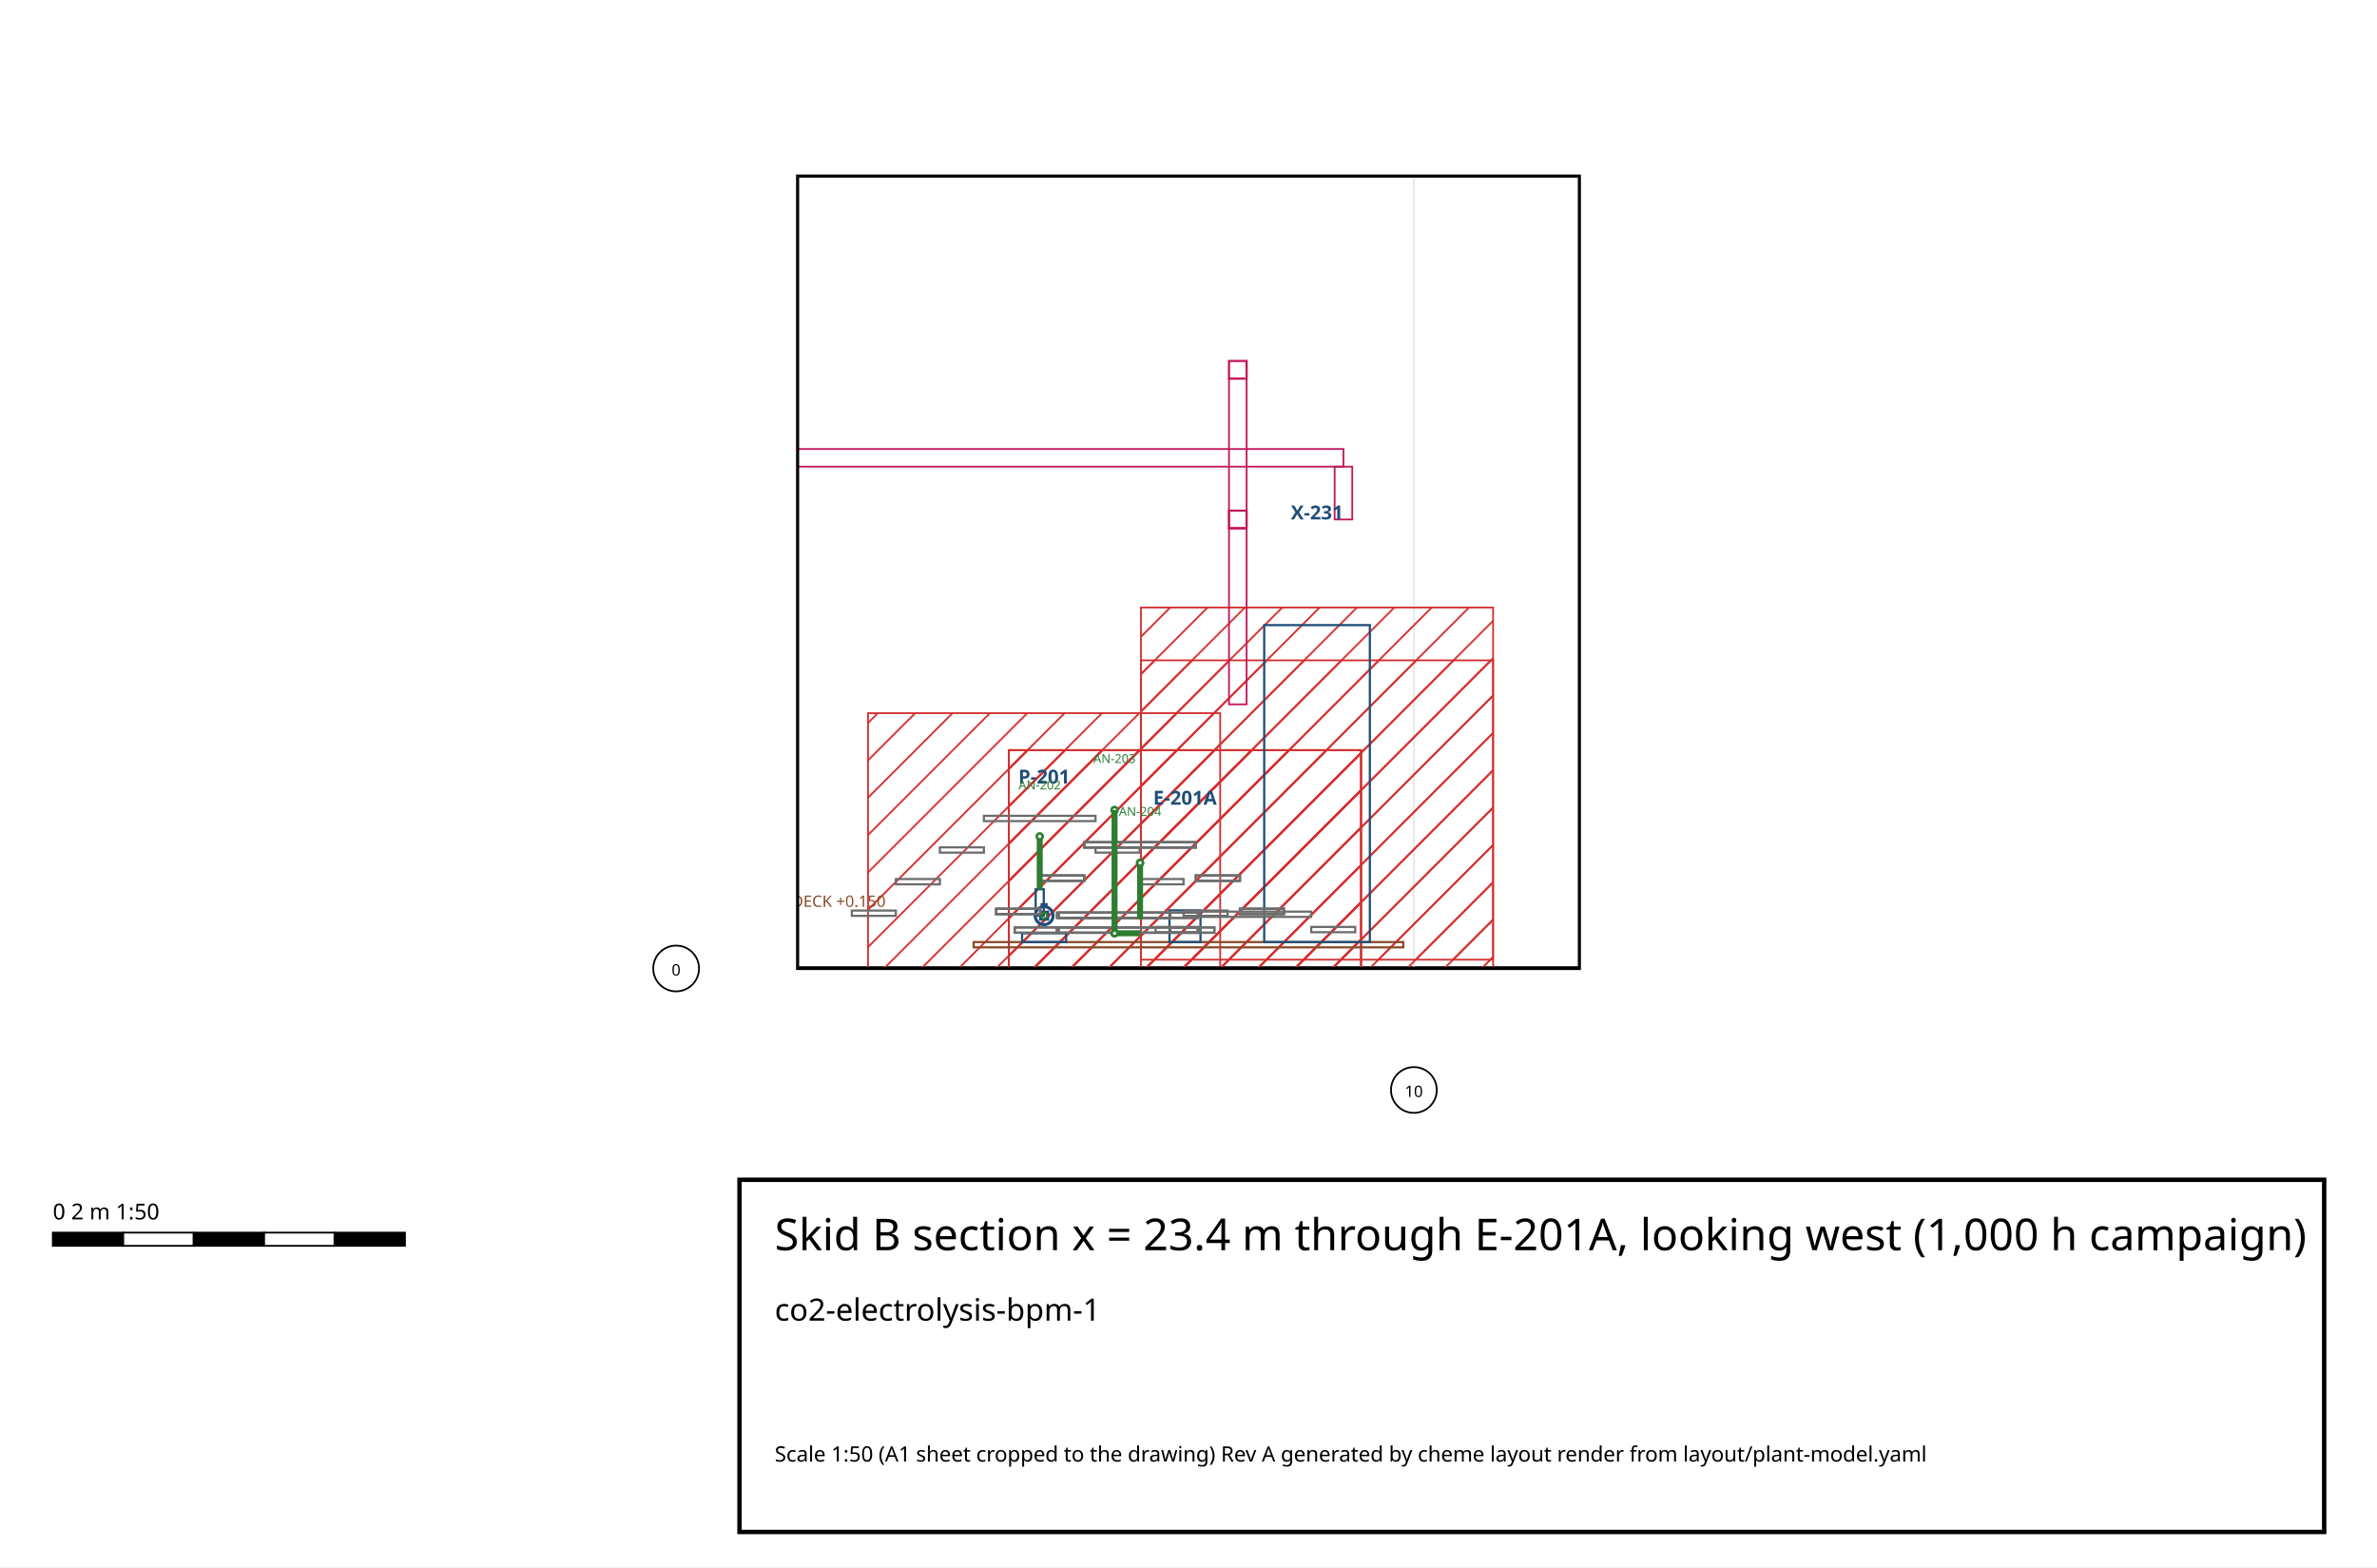
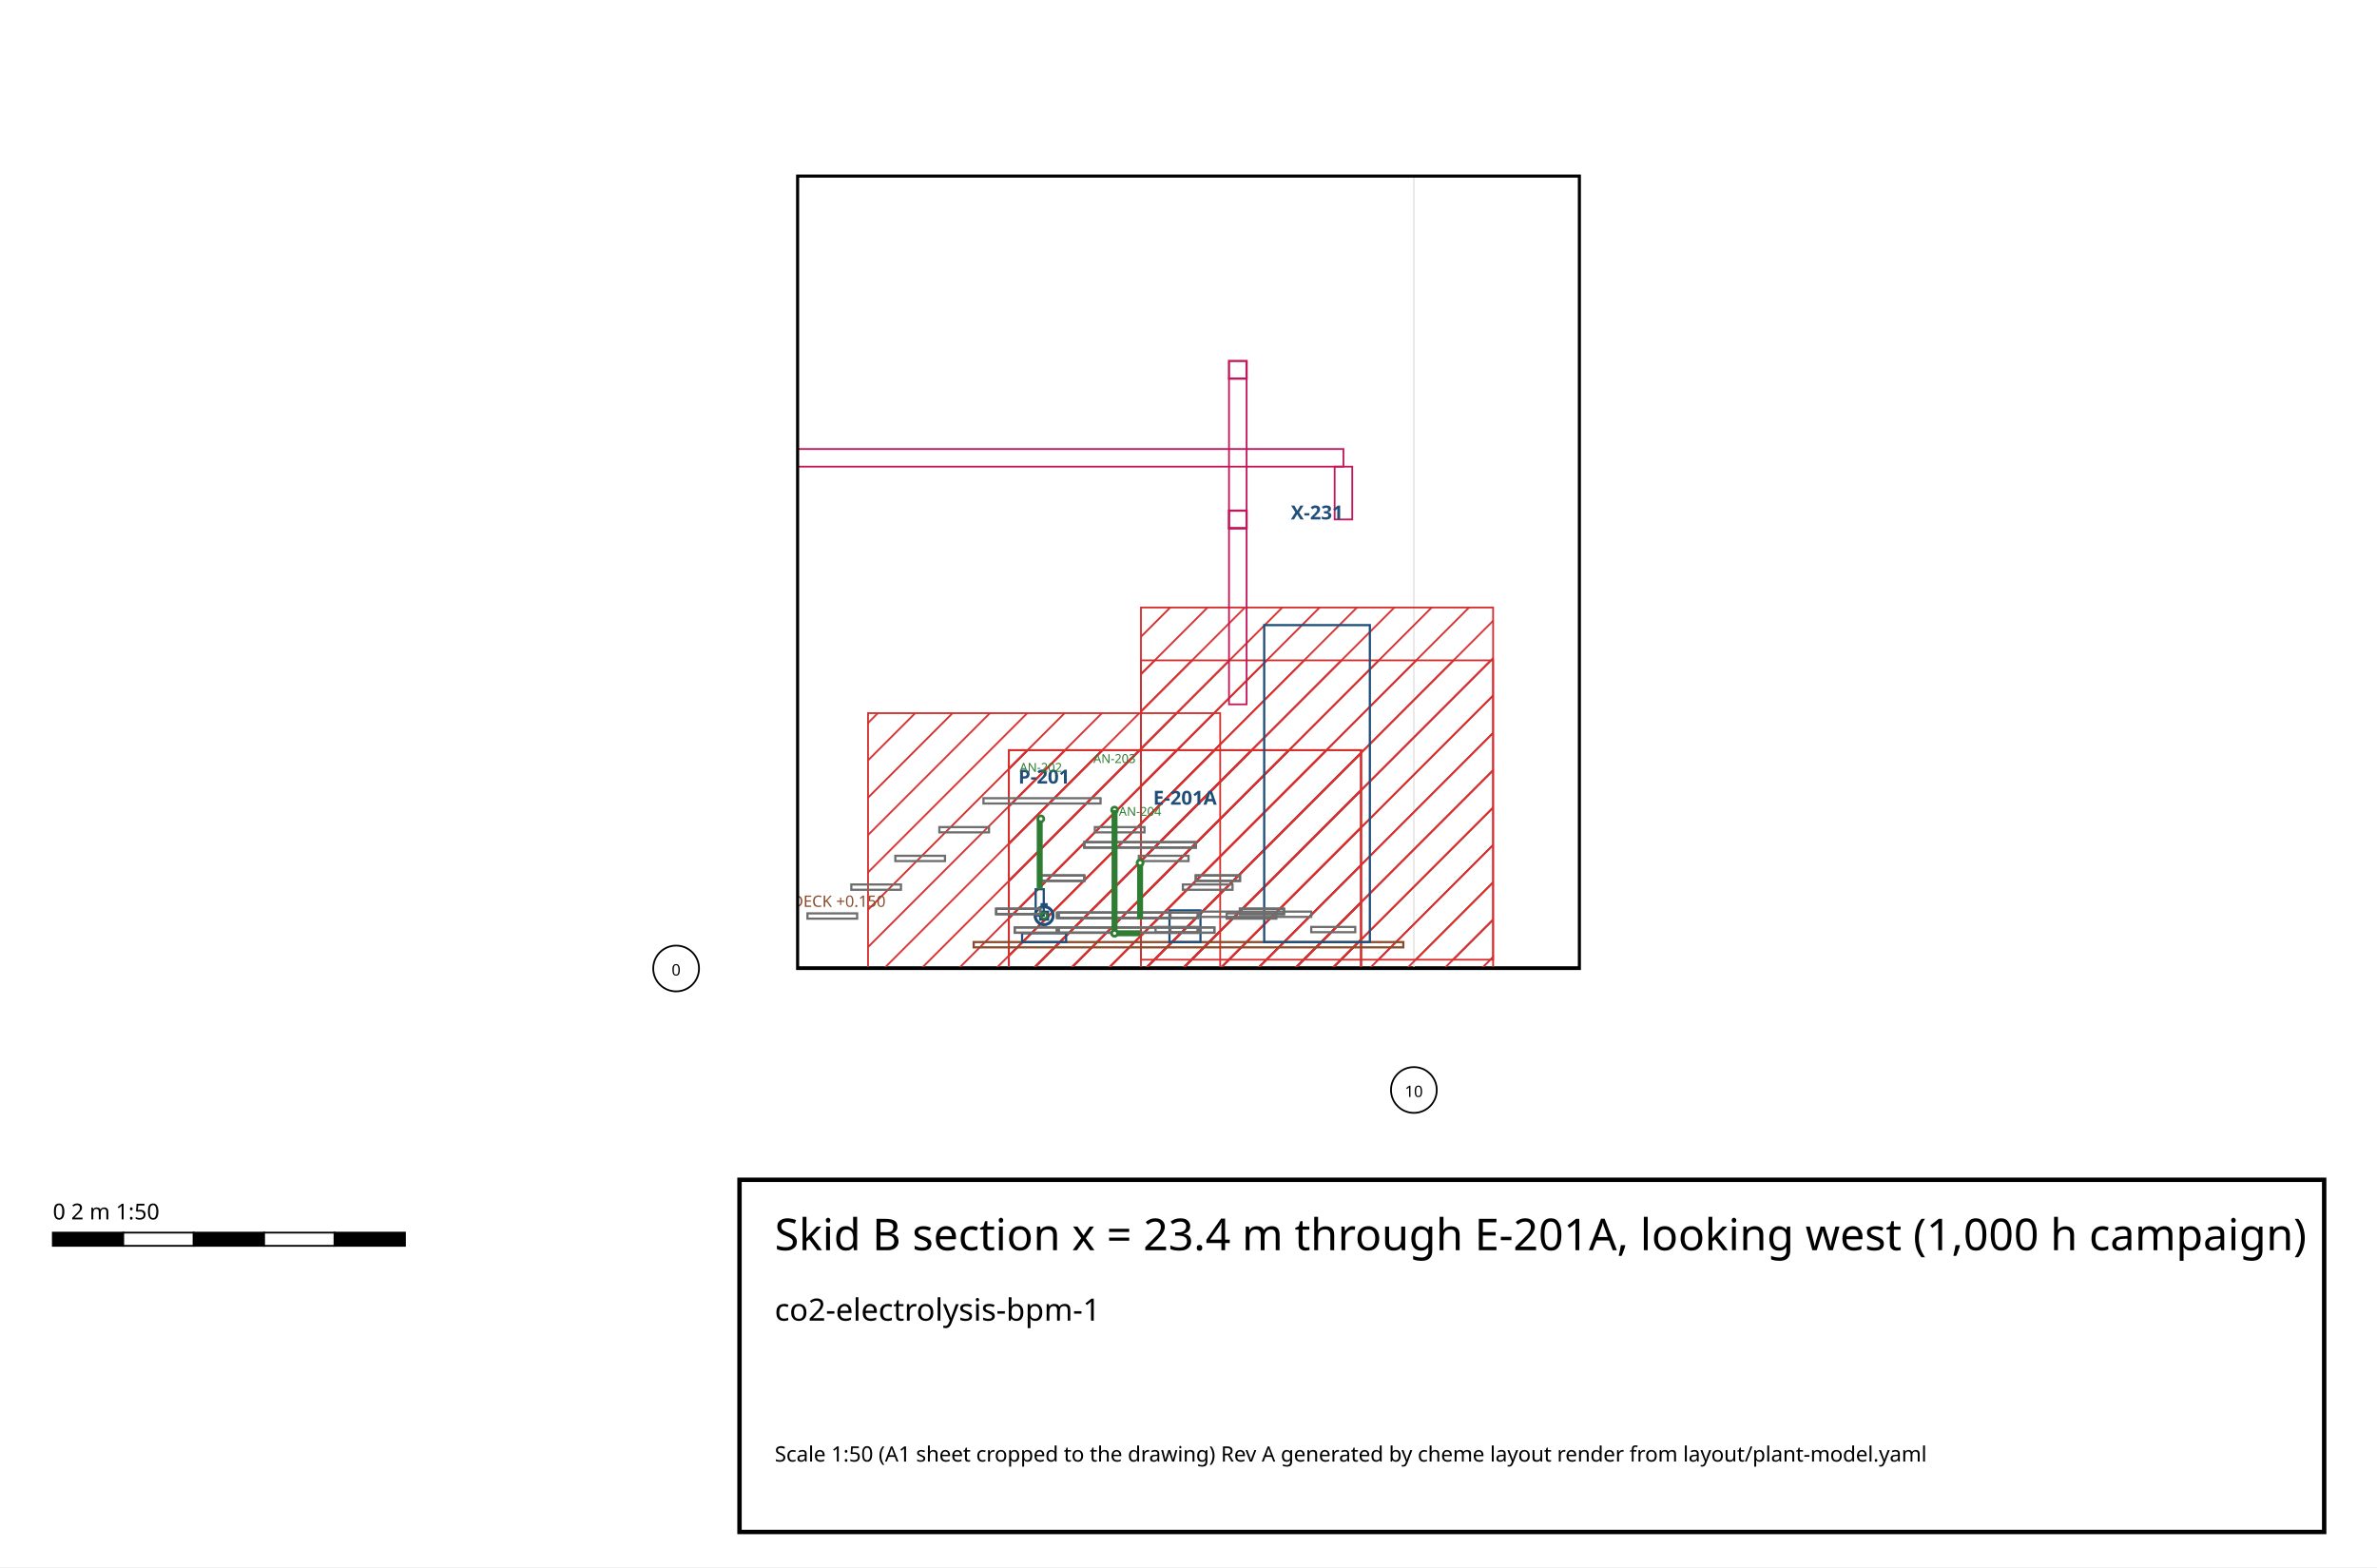
<svg xmlns="http://www.w3.org/2000/svg" width="270.00" height="178.00" viewBox="285.50 217.00 270.00 178.00">
  <defs>
    <pattern id="hatch-hazardous" width="3" height="3" patternUnits="userSpaceOnUse" patternTransform="rotate(45)">
      <line x1="0" y1="0" x2="0" y2="3" stroke="#d32f2f" stroke-width="0.4" />
    </pattern>
    <pattern id="hatch-oxygen_enriched" width="3" height="3" patternUnits="userSpaceOnUse" patternTransform="rotate(45)">
      <line x1="0" y1="0" x2="0" y2="3" stroke="#1976d2" stroke-width="0.4" />
    </pattern>
    <pattern id="hatch-oxygen_deficient" width="3" height="3" patternUnits="userSpaceOnUse" patternTransform="rotate(45)">
      <line x1="0" y1="0" x2="0" y2="3" stroke="#7b1fa2" stroke-width="0.4" />
    </pattern>
    <pattern id="hatch-keep_clear" width="3" height="3" patternUnits="userSpaceOnUse" patternTransform="rotate(45)">
      <line x1="0" y1="0" x2="0" y2="3" stroke="#ef6c00" stroke-width="0.4" />
    </pattern>
    <pattern id="hatch-laydown" width="3" height="3" patternUnits="userSpaceOnUse" patternTransform="rotate(45)">
      <line x1="0" y1="0" x2="0" y2="3" stroke="#8d6e63" stroke-width="0.4" />
    </pattern>
    <pattern id="hatch-maintenance" width="3" height="3" patternUnits="userSpaceOnUse" patternTransform="rotate(45)">
      <line x1="0" y1="0" x2="0" y2="3" stroke="#f9a825" stroke-width="0.4" />
    </pattern>
    <pattern id="hatch-escape" width="3" height="3" patternUnits="userSpaceOnUse" patternTransform="rotate(45)">
      <line x1="0" y1="0" x2="0" y2="3" stroke="#2e7d32" stroke-width="0.4" />
    </pattern>
    <clipPath id="area">
      <rect x="376.10" y="237.00" width="88.80" height="90.00" />
    </clipPath>
  </defs>
  <rect x="285.50" y="217.00" width="270.00" height="178.00" fill="#ffffff" />
  <g id="drawing" clip-path="url(#area)">
    <g id="grid">
      <polyline points="376.10,327.00 464.90,327.00" fill="none" stroke="#000" stroke-width="0.50" stroke-linecap="butt" id="grade" />
      <line x1="446.10" y1="327.00" x2="446.10" y2="237.00" stroke="#e0e0e0" stroke-width="0.15" />
      <line x1="376.10" y1="327.00" x2="464.90" y2="327.00" stroke="#e0e0e0" stroke-width="0.15" />
    </g>
    <g id="areas" />
    <g id="zones">
      <polygon points="400.10,342.20 440.10,342.20 440.10,302.20 400.10,302.20" fill="url(#hatch-hazardous)" stroke="#d32f2f" stroke-width="0.2" id="zone-Z-HAZ-B-0" />
      <polygon points="400.10,342.20 440.10,342.20 440.10,302.20 400.10,302.20" fill="url(#hatch-hazardous)" stroke="#d32f2f" stroke-width="0.2" id="zone-Z-HAZ-B-1" />
      <polygon points="400.10,342.20 440.10,342.20 440.10,302.20 400.10,302.20" fill="url(#hatch-hazardous)" stroke="#d32f2f" stroke-width="0.2" id="zone-Z-HAZ-B-2" />
      <polygon points="384.10,338.00 424.10,338.00 424.10,298.00 384.10,298.00" fill="url(#hatch-hazardous)" stroke="#d32f2f" stroke-width="0.2" id="zone-Z-HAZ-B-4" />
      <polygon points="415.10,326.00 455.10,326.00 455.10,286.00 415.10,286.00" fill="url(#hatch-hazardous)" stroke="#d32f2f" stroke-width="0.2" id="zone-Z-HAZ-B-6" />
      <polygon points="415.10,332.00 455.10,332.00 455.10,292.00 415.10,292.00" fill="url(#hatch-hazardous)" stroke="#d32f2f" stroke-width="0.2" id="zone-Z-HAZ-B-7" />
      <polygon points="246.10,327.00 306.10,327.00 306.10,321.00 246.10,321.00" fill="url(#hatch-crane_pad)" stroke="#ef6c00" stroke-width="0.2" id="zone-CP-B-0" />
    </g>
    <g id="roads" />
    <g id="buildings" />
    <g id="racks" />
    <g id="structures">
      <polyline points="396.10,325.40 396.10,325.40" fill="none" stroke="#8a4b2a" stroke-width="2.80" stroke-linecap="butt" />
      <polyline points="444.90,325.40 444.90,325.40" fill="none" stroke="#8a4b2a" stroke-width="2.80" stroke-linecap="butt" />
      <polygon points="396.10,324.60 444.90,324.60 444.90,324.00 396.10,324.00" fill="none" stroke="#8a4b2a" stroke-width="0.25" />
      <polyline points="396.10,302.00 396.10,302.00" fill="none" stroke="#8a4b2a" stroke-width="1.00" stroke-linecap="butt" />
      <polyline points="444.90,302.00 444.90,302.00" fill="none" stroke="#8a4b2a" stroke-width="1.00" stroke-linecap="butt" />
    </g>
    <g id="equipment">
      <g id="equipment-P-201">
        <polygon points="401.60,324.00 406.60,324.00 406.60,323.00 401.60,323.00" fill="none" stroke="#1f4e79" stroke-width="0.25" />
        <circle cx="404.10" cy="321.00" r="1.00" fill="none" stroke="#1f4e79" stroke-width="0.3" />
        <polygon points="403.14,321.00 404.06,321.00 404.06,318.00 403.14,318.00" fill="none" stroke="#1f4e79" stroke-width="0.25" />
        <polygon points="403.65,321.45 404.55,321.45 404.55,320.55 403.65,320.55" fill="none" stroke="#1f4e79" stroke-width="0.25" />
        <circle cx="404.10" cy="321.00" r="1.04" fill="none" stroke="#1f4e79" stroke-width="0.3" />
        <polygon points="403.82,320.02 404.38,320.02 404.38,319.70 403.82,319.70" fill="none" stroke="#1f4e79" stroke-width="0.25" />
      </g>
      <g id="equipment-E-201A">
        <polygon points="418.34,324.00 421.86,324.00 421.86,320.40 418.34,320.40" fill="none" stroke="#1f4e79" stroke-width="0.25" />
      </g>
      <g id="equipment-X-231">
        <polygon points="429.10,324.00 441.10,324.00 441.10,288.00 429.10,288.00" fill="none" stroke="#1f4e79" stroke-width="0.25" />
      </g>
    </g>
    <g id="platforms">
      <polygon points="421.76,321.14 434.44,321.14 434.44,320.54 421.76,320.54" fill="none" stroke="#6d6d6d" stroke-width="0.25" />
      <polygon points="416.76,322.88 421.76,322.88 421.76,322.28 416.76,322.28" fill="none" stroke="#6d6d6d" stroke-width="0.25" />
      <polygon points="434.44,322.88 439.44,322.88 439.44,322.28 434.44,322.28" fill="none" stroke="#6d6d6d" stroke-width="0.25" />
-       <polygon points="397.26,310.26 409.94,310.26 409.94,309.66 397.26,309.66" fill="none" stroke="#6d6d6d" stroke-width="0.25" />
-       <polygon points="382.26,321.02 387.26,321.02 387.26,320.42 382.26,320.42" fill="none" stroke="#6d6d6d" stroke-width="0.25" />
-       <polygon points="387.26,317.44 392.26,317.44 392.26,316.84 387.26,316.84" fill="none" stroke="#6d6d6d" stroke-width="0.25" />
-       <polygon points="392.26,313.84 397.26,313.84 397.26,313.24 392.26,313.24" fill="none" stroke="#6d6d6d" stroke-width="0.25" />
-       <polygon points="419.94,321.02 424.94,321.02 424.94,320.42 419.94,320.42" fill="none" stroke="#6d6d6d" stroke-width="0.25" />
-       <polygon points="414.94,317.44 419.94,317.44 419.94,316.84 414.94,316.84" fill="none" stroke="#6d6d6d" stroke-width="0.25" />
-       <polygon points="409.94,313.84 414.94,313.84 414.94,313.24 409.94,313.24" fill="none" stroke="#6d6d6d" stroke-width="0.25" />
+       <polygon points="397.21,308.26 410.51,308.26 410.51,307.66 397.21,307.66" fill="none" stroke="#6d6d6d" stroke-width="0.25" />
+       <polygon points="377.22,321.34 382.86,321.34 382.86,320.74 377.22,320.74" fill="none" stroke="#6d6d6d" stroke-width="0.25" />
+       <polygon points="382.20,318.06 387.84,318.06 387.84,317.46 382.20,317.46" fill="none" stroke="#6d6d6d" stroke-width="0.25" />
+       <polygon points="387.20,314.80 392.84,314.80 392.84,314.20 387.20,314.20" fill="none" stroke="#6d6d6d" stroke-width="0.25" />
+       <polygon points="392.20,311.54 397.84,311.54 397.84,310.94 392.20,310.94" fill="none" stroke="#6d6d6d" stroke-width="0.25" />
+       <polygon points="424.84,321.34 430.48,321.34 430.48,320.74 424.84,320.74" fill="none" stroke="#6d6d6d" stroke-width="0.25" />
+       <polygon points="419.86,318.06 425.50,318.06 425.50,317.46 419.86,317.46" fill="none" stroke="#6d6d6d" stroke-width="0.25" />
+       <polygon points="414.86,314.80 420.50,314.80 420.50,314.20 414.86,314.20" fill="none" stroke="#6d6d6d" stroke-width="0.25" />
+       <polygon points="409.86,311.54 415.50,311.54 415.50,310.94 409.86,310.94" fill="none" stroke="#6d6d6d" stroke-width="0.25" />
      <polygon points="405.56,321.26 421.56,321.26 421.56,320.66 405.56,320.66" fill="none" stroke="#6d6d6d" stroke-width="0.25" />
      <polygon points="405.56,322.94 421.56,322.94 421.56,322.34 405.56,322.34" fill="none" stroke="#6d6d6d" stroke-width="0.25" />
      <polygon points="405.56,322.94 421.56,322.94 421.56,322.34 405.56,322.34" fill="none" stroke="#6d6d6d" stroke-width="0.25" />
      <polygon points="405.56,321.26 421.56,321.26 421.56,320.66 405.56,320.66" fill="none" stroke="#6d6d6d" stroke-width="0.25" />
      <polygon points="405.56,322.94 421.56,322.94 421.56,322.34 405.56,322.34" fill="none" stroke="#6d6d6d" stroke-width="0.25" />
      <polygon points="405.76,321.26 418.44,321.26 418.44,320.66 405.76,320.66" fill="none" stroke="#6d6d6d" stroke-width="0.25" />
      <polygon points="400.76,322.94 405.76,322.94 405.76,322.34 400.76,322.34" fill="none" stroke="#6d6d6d" stroke-width="0.25" />
      <polygon points="418.44,322.94 423.44,322.94 423.44,322.34 418.44,322.34" fill="none" stroke="#6d6d6d" stroke-width="0.25" />
      <polygon points="405.76,321.26 418.44,321.26 418.44,320.66 405.76,320.66" fill="none" stroke="#6d6d6d" stroke-width="0.25" />
      <polygon points="400.76,322.94 405.76,322.94 405.76,322.34 400.76,322.34" fill="none" stroke="#6d6d6d" stroke-width="0.25" />
      <polygon points="418.44,322.94 423.44,322.94 423.44,322.34 418.44,322.34" fill="none" stroke="#6d6d6d" stroke-width="0.25" />
      <polygon points="408.66,313.26 421.34,313.26 421.34,312.66 408.66,312.66" fill="none" stroke="#6d6d6d" stroke-width="0.25" />
      <polygon points="426.34,320.82 431.34,320.82 431.34,320.22 426.34,320.22" fill="none" stroke="#6d6d6d" stroke-width="0.25" />
      <polygon points="421.34,317.04 426.34,317.04 426.34,316.44 421.34,316.44" fill="none" stroke="#6d6d6d" stroke-width="0.25" />
      <polygon points="398.66,320.82 403.66,320.82 403.66,320.22 398.66,320.22" fill="none" stroke="#6d6d6d" stroke-width="0.25" />
      <polygon points="403.66,317.04 408.66,317.04 408.66,316.44 403.66,316.44" fill="none" stroke="#6d6d6d" stroke-width="0.25" />
      <polygon points="408.66,313.26 421.34,313.26 421.34,312.66 408.66,312.66" fill="none" stroke="#6d6d6d" stroke-width="0.25" />
      <polygon points="426.34,320.82 431.34,320.82 431.34,320.22 426.34,320.22" fill="none" stroke="#6d6d6d" stroke-width="0.25" />
      <polygon points="421.34,317.04 426.34,317.04 426.34,316.44 421.34,316.44" fill="none" stroke="#6d6d6d" stroke-width="0.25" />
      <polygon points="398.66,320.82 403.66,320.82 403.66,320.22 398.66,320.22" fill="none" stroke="#6d6d6d" stroke-width="0.25" />
      <polygon points="403.66,317.04 408.66,317.04 408.66,316.44 403.66,316.44" fill="none" stroke="#6d6d6d" stroke-width="0.25" />
      <polygon points="408.66,313.26 421.34,313.26 421.34,312.66 408.66,312.66" fill="none" stroke="#6d6d6d" stroke-width="0.25" />
      <polygon points="426.34,320.82 431.34,320.82 431.34,320.22 426.34,320.22" fill="none" stroke="#6d6d6d" stroke-width="0.25" />
      <polygon points="421.34,317.04 426.34,317.04 426.34,316.44 421.34,316.44" fill="none" stroke="#6d6d6d" stroke-width="0.25" />
      <polygon points="398.66,320.82 403.66,320.82 403.66,320.22 398.66,320.22" fill="none" stroke="#6d6d6d" stroke-width="0.25" />
      <polygon points="403.66,317.04 408.66,317.04 408.66,316.44 403.66,316.44" fill="none" stroke="#6d6d6d" stroke-width="0.25" />
    </g>
    <g id="pipes">
      <g id="pipe-P-02/Line_AN201_S1" data-line="AN-201">
        <circle cx="404.10" cy="321.00" r="0.34" fill="none" stroke="#2e7d32" stroke-width="0.25" />
      </g>
      <g id="pipe-P-02/Line_AN202_S1" data-line="AN-202">
-         <polyline points="403.60,318.00 403.60,312.00" fill="none" stroke="#2e7d32" stroke-width="0.68" stroke-linecap="butt" />
-         <circle cx="403.60" cy="312.00" r="0.34" fill="#fff" stroke="#2e7d32" stroke-width="0.3" />
+         <polyline points="403.60,318.00 403.60,310.00" fill="none" stroke="#2e7d32" stroke-width="0.68" stroke-linecap="butt" />
+         <circle cx="403.73" cy="310.00" r="0.34" fill="#fff" stroke="#2e7d32" stroke-width="0.3" />
      </g>
      <g id="pipe-P-02/Line_AN203A_S1" data-line="AN-203A">
        <polyline points="412.10,323.00 415.00,323.00" fill="none" stroke="#2e7d32" stroke-width="0.68" stroke-linecap="butt" />
      </g>
      <g id="pipe-P-02/Line_AN203_S1" data-line="AN-203">
        <circle cx="412.10" cy="309.00" r="0.34" fill="#fff" stroke="#2e7d32" stroke-width="0.3" />
        <polyline points="412.10,309.00 412.10,323.00" fill="none" stroke="#2e7d32" stroke-width="0.68" stroke-linecap="butt" />
        <circle cx="412.10" cy="323.00" r="0.34" fill="#fff" stroke="#2e7d32" stroke-width="0.3" />
      </g>
      <g id="pipe-P-02/Line_AN203_S2" data-line="AN-203">
        <circle cx="412.10" cy="323.00" r="0.34" fill="none" stroke="#2e7d32" stroke-width="0.25" />
      </g>
      <g id="pipe-P-02/Line_AN204A_S1" data-line="AN-204A">
        <polyline points="415.00,321.40 415.00,315.00" fill="none" stroke="#2e7d32" stroke-width="0.68" stroke-linecap="butt" />
      </g>
      <g id="pipe-P-02/Line_AN204_S3" data-line="AN-204">
        <circle cx="415.00" cy="315.00" r="0.34" fill="#fff" stroke="#2e7d32" stroke-width="0.3" />
      </g>
      <g id="pipe-P-02/Line_AN204_S4" data-line="AN-204">
        <circle cx="415.00" cy="315.00" r="0.34" fill="none" stroke="#2e7d32" stroke-width="0.25" />
      </g>
    </g>
    <g id="trays">
      <g id="tray-PT-PR-1-8" data-system="power">
        <polygon points="341.10,270.00 343.10,270.00 343.10,268.00 341.10,268.00" fill="none" stroke="#c2185b" stroke-width="0.25" />
      </g>
      <g id="tray-PT-PR-1-9" data-system="power">
        <polygon points="341.10,270.00 343.10,270.00 343.10,268.00 341.10,268.00" fill="none" stroke="#c2185b" stroke-width="0.2" />
      </g>
      <g id="tray-IT-PR-1-2" data-system="instrument">
        <polygon points="329.10,270.00 331.10,270.00 331.10,268.00 329.10,268.00" fill="none" stroke="#1565c0" stroke-width="0.25" />
      </g>
      <g id="tray-PT-F-X231" data-system="power">
        <polygon points="342.10,270.00 438.10,270.00 438.10,268.00 342.10,268.00" fill="none" stroke="#c2185b" stroke-width="0.2" />
        <polygon points="437.10,276.00 439.10,276.00 439.10,270.00 437.10,270.00" fill="none" stroke="#c2185b" stroke-width="0.2" />
      </g>
      <g id="tray-PT-DC-E201A" data-system="power">
        <polygon points="425.10,260.00 427.10,260.00 427.10,258.00 425.10,258.00" fill="none" stroke="#c2185b" stroke-width="0.25" />
        <polygon points="425.10,277.00 427.10,277.00 427.10,260.00 425.10,260.00" fill="none" stroke="#c2185b" stroke-width="0.2" />
        <polygon points="425.10,277.00 427.10,277.00 427.10,275.00 425.10,275.00" fill="none" stroke="#c2185b" stroke-width="0.25" />
        <polygon points="425.10,297.00 427.10,297.00 427.10,277.00 425.10,277.00" fill="none" stroke="#c2185b" stroke-width="0.2" />
      </g>
    </g>
    <g id="ducts" />
    <g id="inline" />
    <g id="labels">
      <text x="336.10" y="265.00" font-size="1.8" font-family="sans-serif" text-anchor="start" fill="#7a5c3e">PR-1 +2.800</text>
      <text x="386.10" y="320.00" font-size="1.8" font-family="sans-serif" text-anchor="end" fill="#8a4b2a">DECK +0.150</text>
      <text x="404.10" y="306.00" font-size="2.2" font-family="sans-serif" text-anchor="middle" fill="#1f4e79" font-weight="bold">P-201</text>
      <text x="420.10" y="308.40" font-size="2.2" font-family="sans-serif" text-anchor="middle" fill="#1f4e79" font-weight="bold">E-201A</text>
      <text x="435.10" y="276.00" font-size="2.2" font-family="sans-serif" text-anchor="middle" fill="#1f4e79" font-weight="bold">X-231</text>
-       <text x="403.60" y="306.66" font-size="1.4" font-family="sans-serif" text-anchor="middle" fill="#2e7d32">AN-202</text>
+       <text x="403.73" y="304.66" font-size="1.4" font-family="sans-serif" text-anchor="middle" fill="#2e7d32">AN-202</text>
      <text x="412.10" y="303.66" font-size="1.4" font-family="sans-serif" text-anchor="middle" fill="#2e7d32">AN-203</text>
      <text x="415.00" y="309.66" font-size="1.4" font-family="sans-serif" text-anchor="middle" fill="#2e7d32">AN-204</text>
    </g>
  </g>
  <rect x="376.10" y="237.00" width="88.80" height="90.00" fill="none" stroke="#000" stroke-width="0.35" />
  <g class="bubble" transform="translate(0.00,9.80)">
    <circle cx="446.10" cy="331.00" r="2.6" fill="#fff" stroke="#000" stroke-width="0.2" />
    <text x="446.10" y="331.80" font-size="1.8" font-family="sans-serif" text-anchor="middle">10</text>
  </g>
  <g class="bubble" transform="translate(-9.80,0.00)">
    <circle cx="372.10" cy="327.00" r="2.6" fill="#fff" stroke="#000" stroke-width="0.2" />
    <text x="372.10" y="327.80" font-size="1.8" font-family="sans-serif" text-anchor="middle">0</text>
  </g>
  <g id="scale-bar" transform="translate(276.50,-183.00)">
    <rect x="15.00" y="540.00" width="8.00" height="1.5" fill="#000" stroke="#000" stroke-width="0.2" />
    <rect x="23.00" y="540.00" width="8.00" height="1.5" fill="#fff" stroke="#000" stroke-width="0.2" />
    <rect x="31.00" y="540.00" width="8.00" height="1.5" fill="#000" stroke="#000" stroke-width="0.2" />
    <rect x="39.00" y="540.00" width="8.00" height="1.5" fill="#fff" stroke="#000" stroke-width="0.2" />
    <rect x="47.00" y="540.00" width="8.00" height="1.5" fill="#000" stroke="#000" stroke-width="0.2" />
    <text x="15.00" y="538.50" font-size="2.5" font-family="sans-serif">0      2 m    1:50</text>
  </g>
  <g id="title-block" transform="translate(-281.50,-193.00)">
    <rect x="651.0" y="544.0" width="180" height="40.0" fill="#fff" stroke="#000" stroke-width="0.5" />
    <text x="655.0" y="552.0" font-size="5" font-family="sans-serif">Skid B section x = 23.4 m through E-201A, looking west (1,000 h campaign)</text>
    <text x="655.0" y="560.0" font-size="3.5" font-family="sans-serif">co2-electrolysis-bpm-1</text>
    <text x="655.0" y="568.0" font-size="2.8" font-family="sans-serif" />
    <text x="655.0" y="576.0" font-size="2.4" font-family="sans-serif">Scale 1:50 (A1 sheet cropped to the drawing)   Rev A   generated by cheme layout render from layout/plant-model.yaml</text>
  </g>
</svg>
